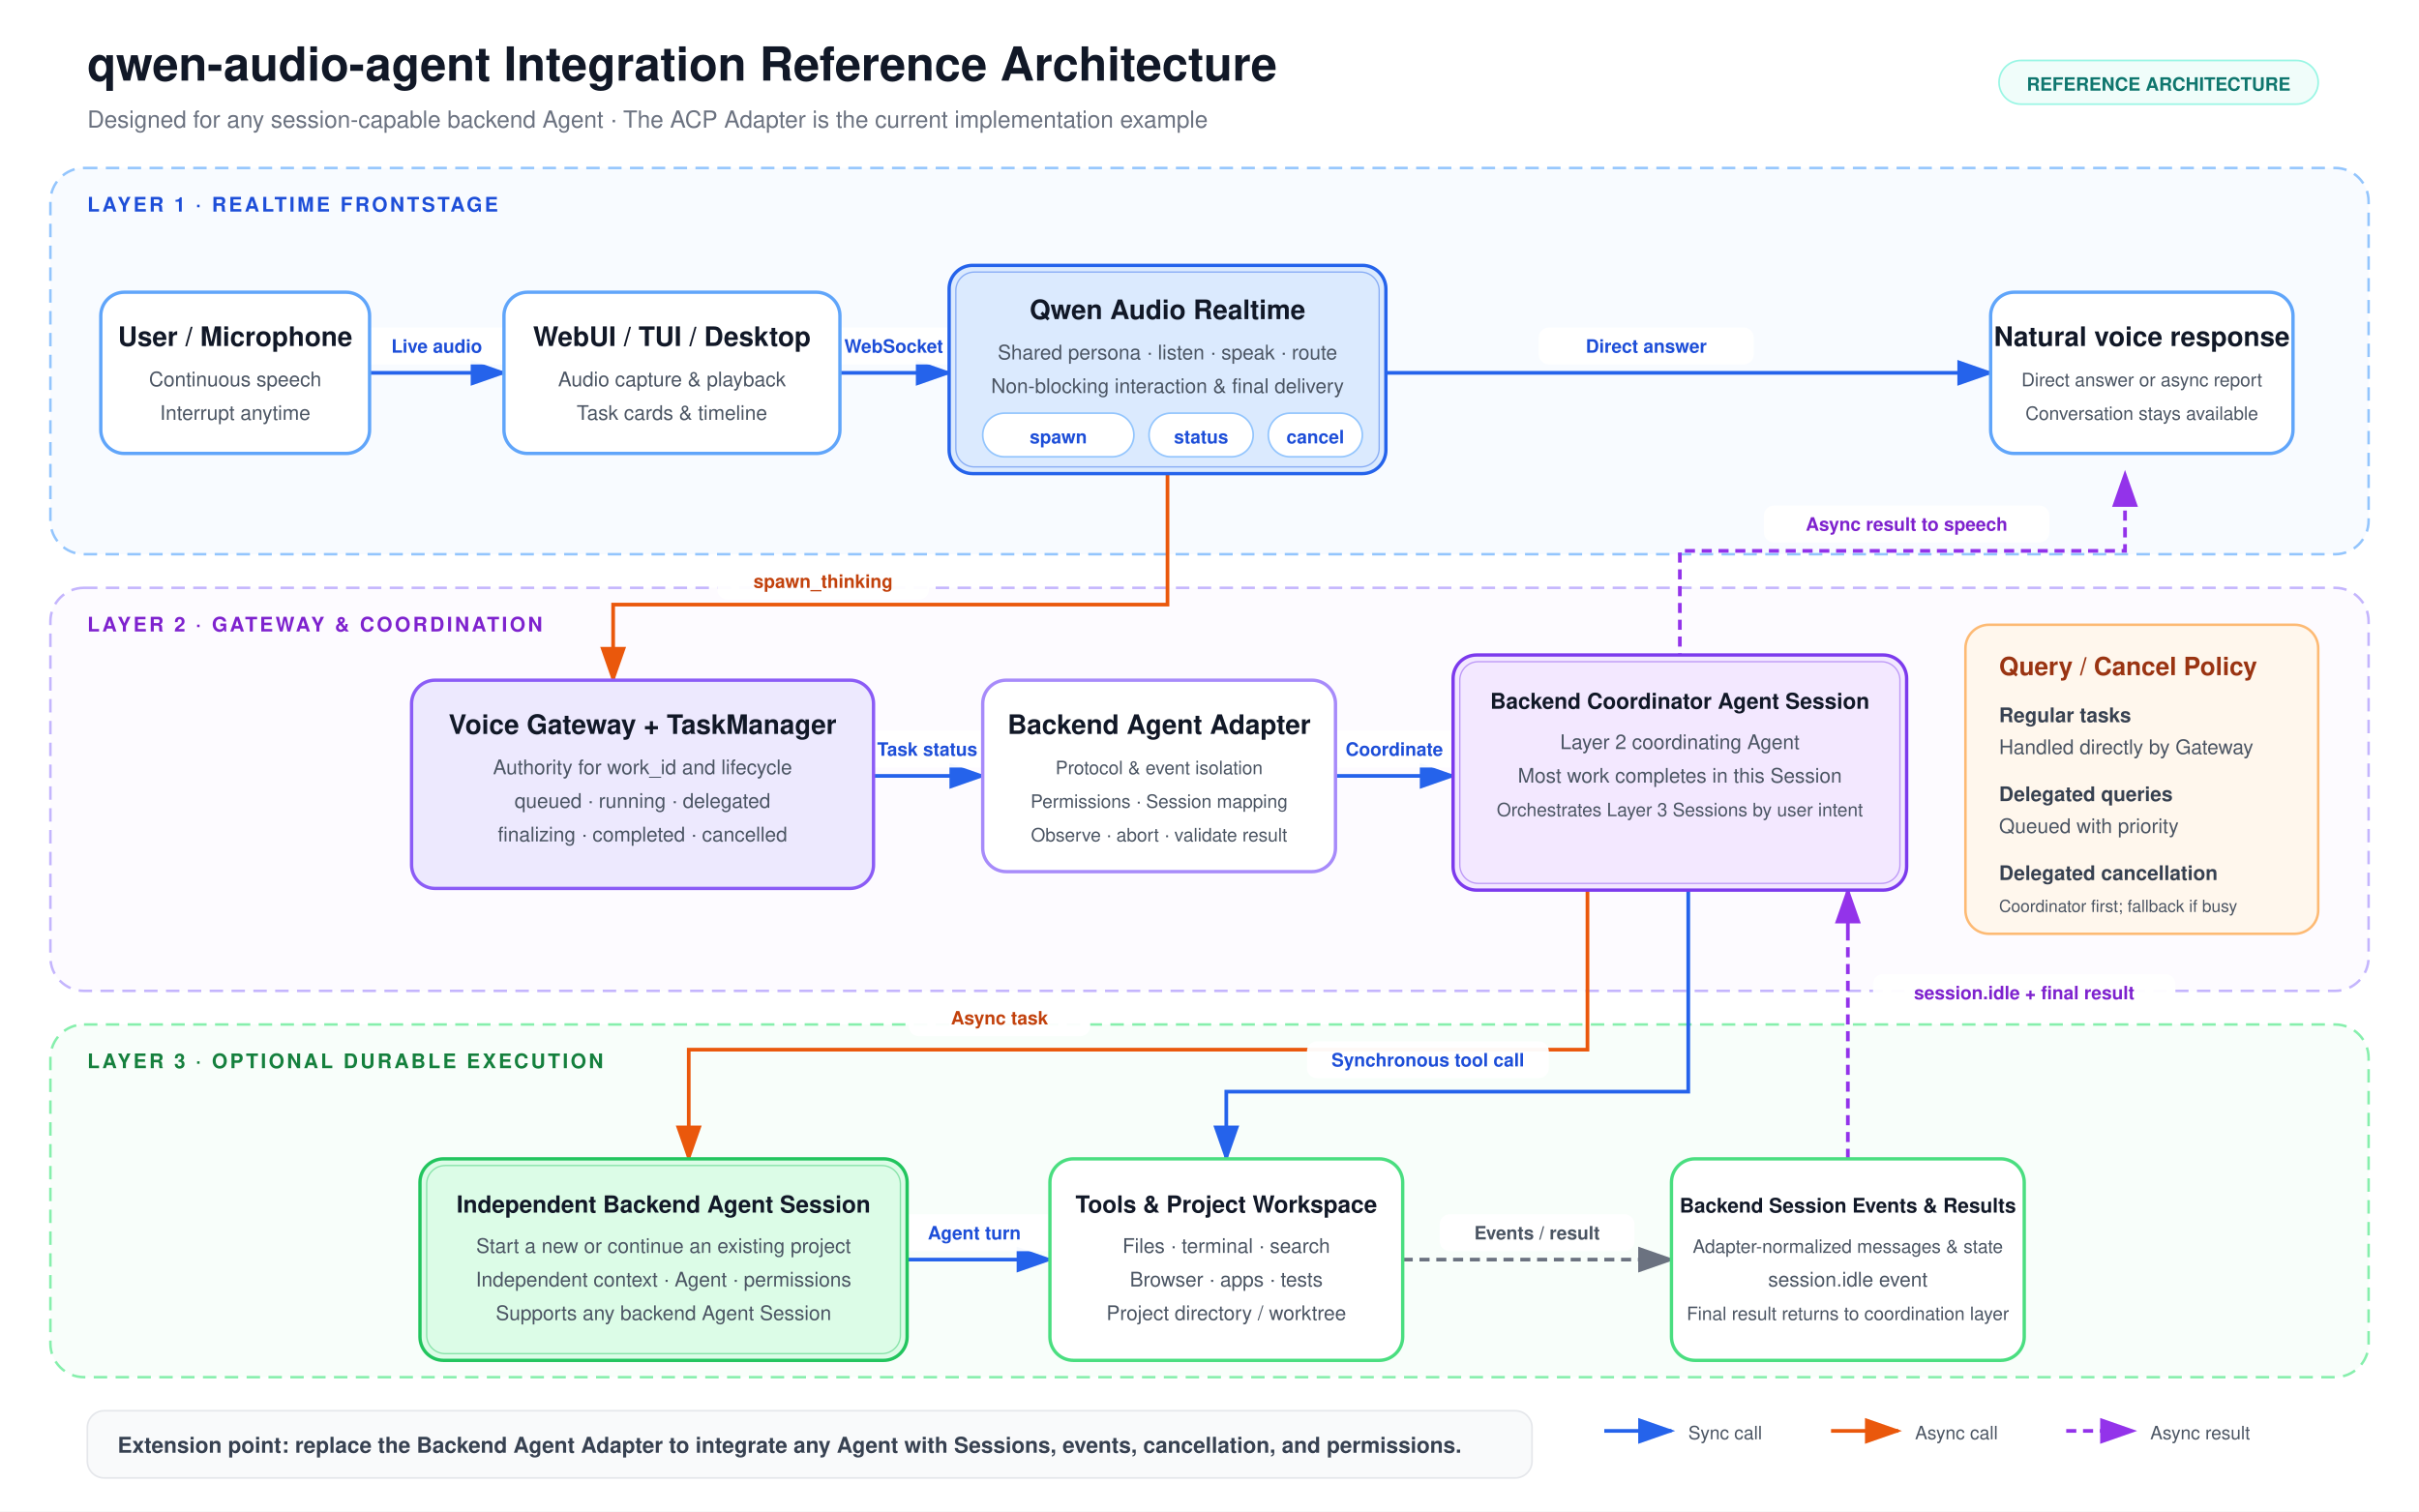
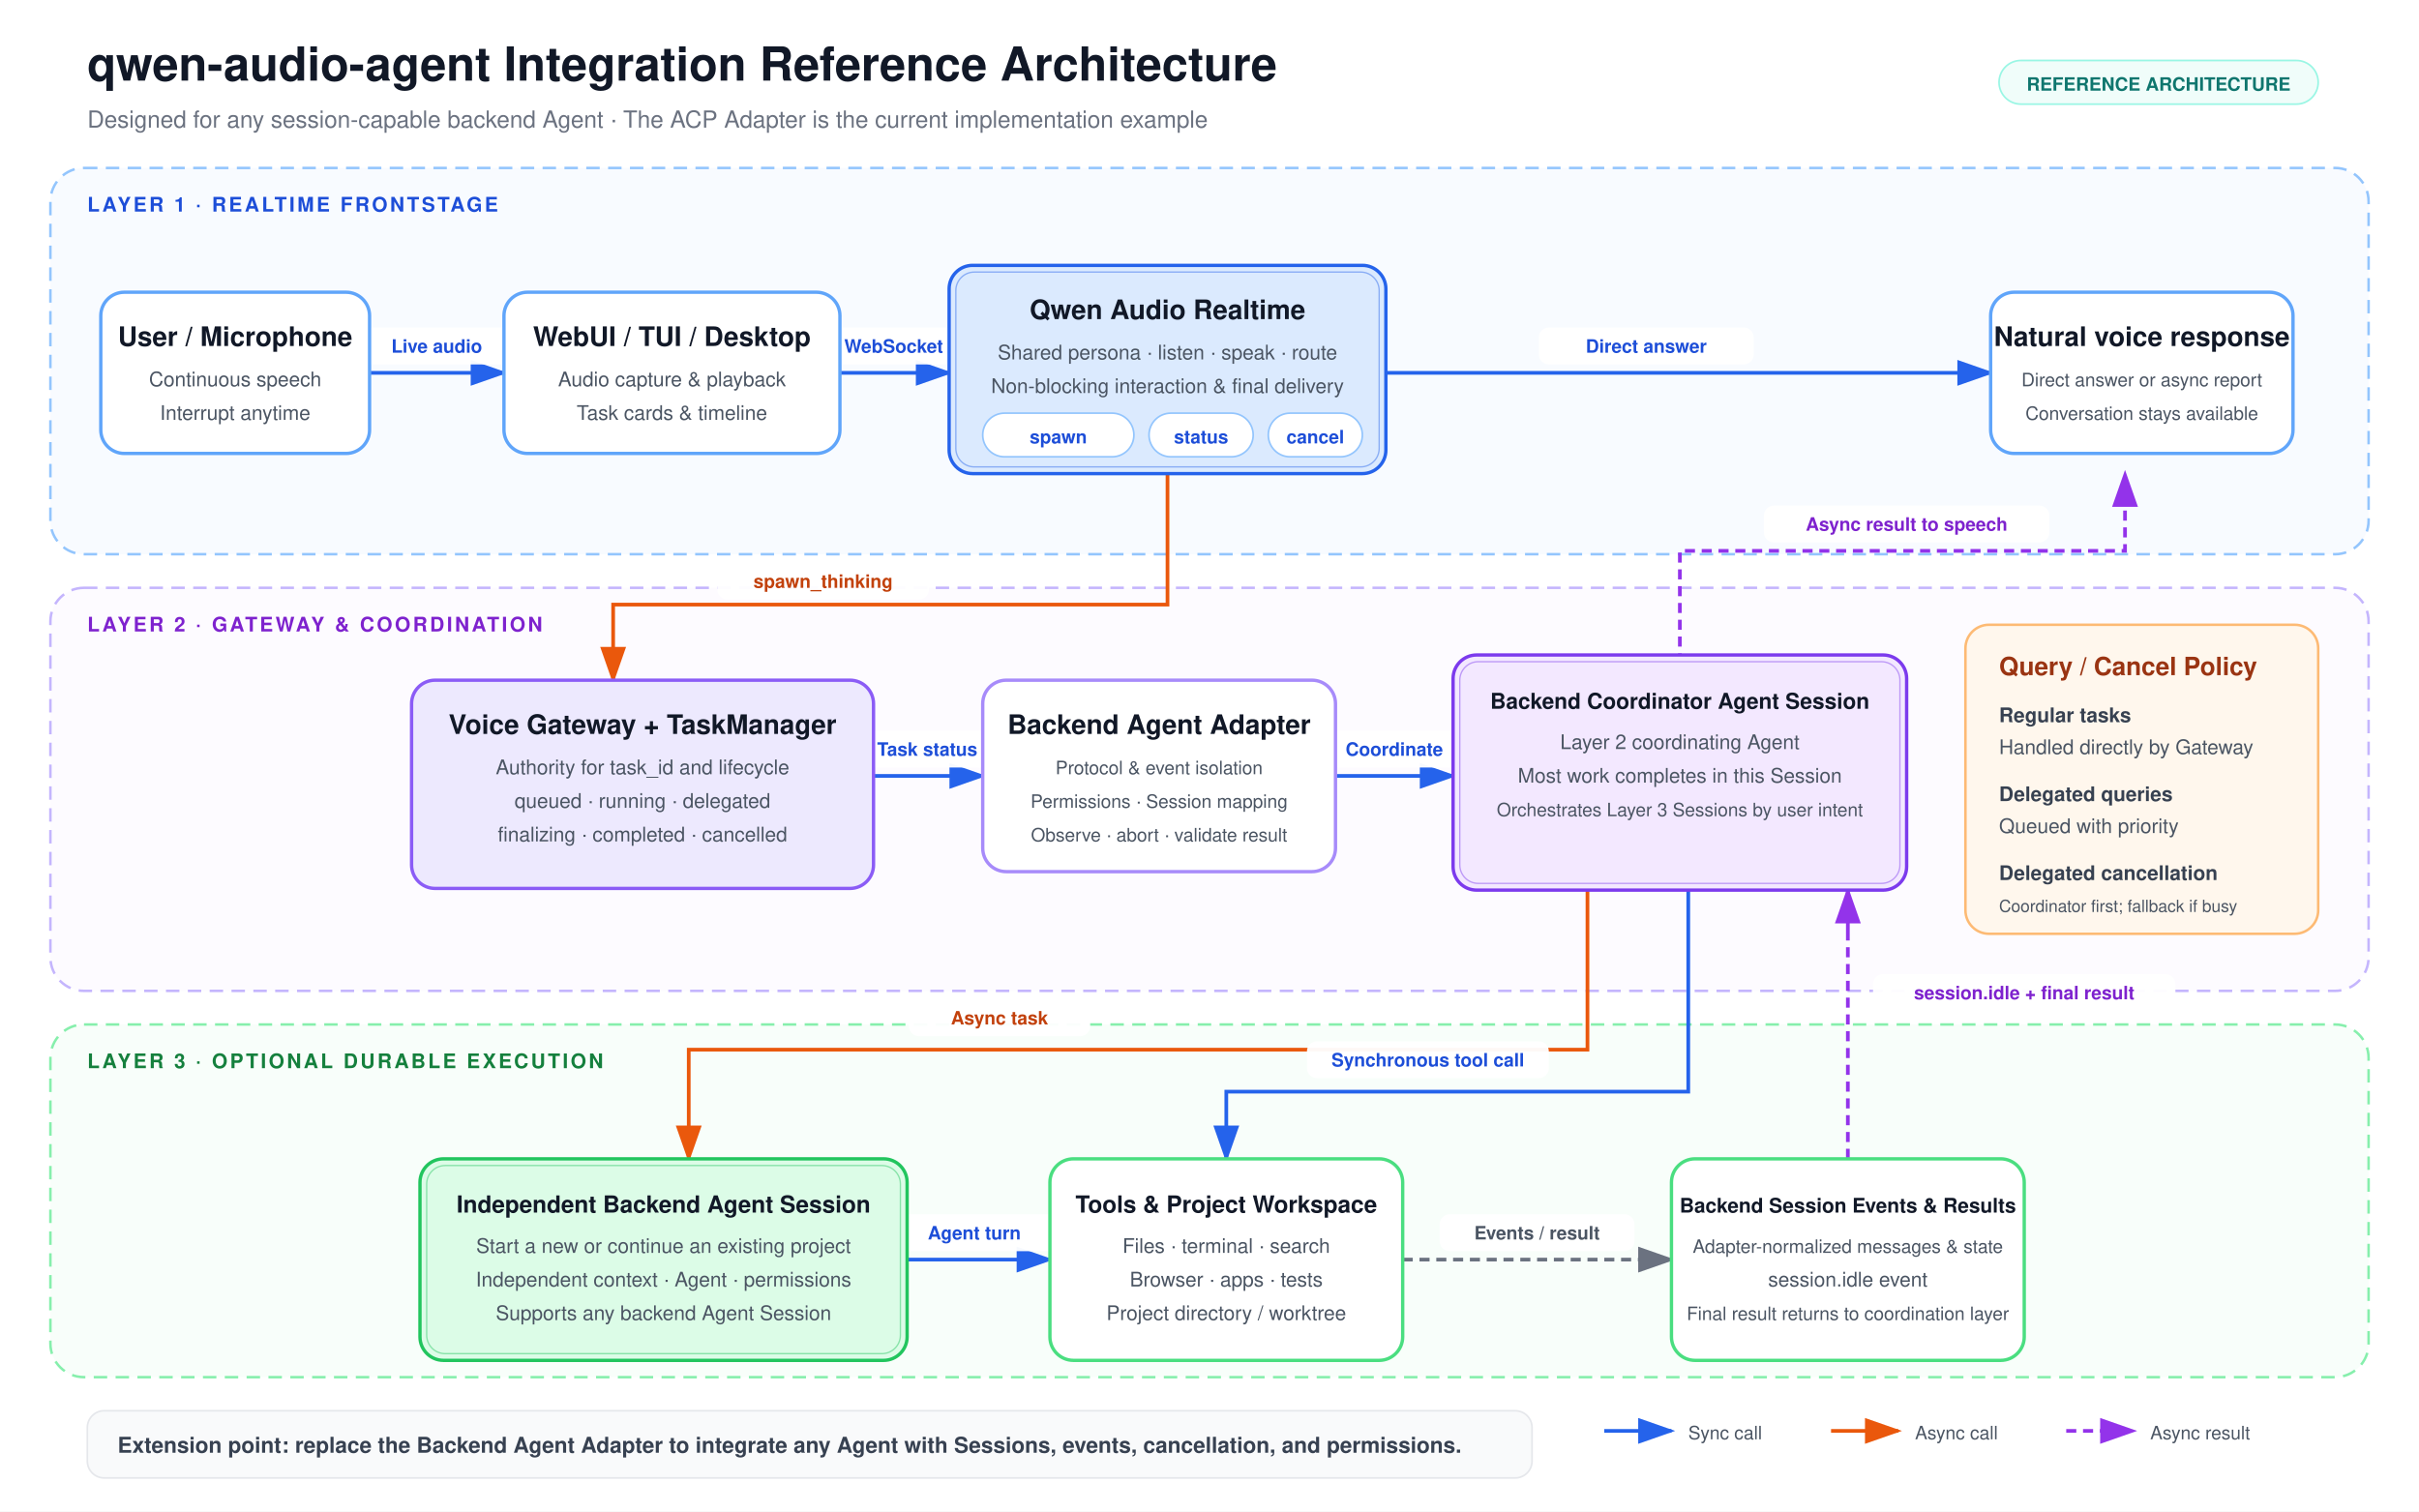
<svg xmlns="http://www.w3.org/2000/svg" viewBox="0 0 1440 900" width="1440" height="900">
  <style>text { font-family: "Helvetica Neue", Helvetica, Arial, sans-serif; } .lane-label { letter-spacing: 0.12em; }</style>
  <defs>
    <marker id="arrow-blue" markerWidth="10" markerHeight="7" refX="9" refY="3.5" orient="auto">
      <polygon points="0 0, 10 3.5, 0 7" fill="#2563eb" />
    </marker>
    <marker id="arrow-orange" markerWidth="10" markerHeight="7" refX="9" refY="3.5" orient="auto">
      <polygon points="0 0, 10 3.5, 0 7" fill="#ea580c" />
    </marker>
    <marker id="arrow-purple" markerWidth="10" markerHeight="7" refX="9" refY="3.5" orient="auto">
      <polygon points="0 0, 10 3.5, 0 7" fill="#9333ea" />
    </marker>
    <marker id="arrow-gray" markerWidth="10" markerHeight="7" refX="9" refY="3.5" orient="auto">
      <polygon points="0 0, 10 3.5, 0 7" fill="#6b7280" />
    </marker>
  </defs>
  <rect width="1440" height="900" fill="#ffffff" />
  <text x="52" y="48" text-anchor="start" font-size="28" font-weight="750" fill="#111827">qwen-audio-agent Integration Reference Architecture</text>
  <text x="52" y="76" text-anchor="start" font-size="14" font-weight="400" fill="#6b7280">Designed for any session-capable backend Agent · The ACP Adapter is the current implementation example</text>
  <rect x="1190" y="36" width="190" height="26" rx="13" fill="#f0fdfa" stroke="#99f6e4" stroke-width="1" />
  <text x="1285" y="54" text-anchor="middle" font-size="11" font-weight="600" fill="#0f766e">REFERENCE ARCHITECTURE</text>
  <rect x="30" y="100" width="1380" height="230" rx="20" fill="#eff6ff" fill-opacity="0.48" stroke="#93c5fd" stroke-width="1.5" stroke-dasharray="8 5" />
  <text x="52" y="126" text-anchor="start" font-size="12" font-weight="700" fill="#1d4ed8" class="lane-label">LAYER 1 · REALTIME FRONTSTAGE</text>
  <rect x="30" y="350" width="1380" height="240" rx="20" fill="#faf5ff" fill-opacity="0.48" stroke="#c4b5fd" stroke-width="1.5" stroke-dasharray="8 5" />
  <text x="52" y="376" text-anchor="start" font-size="12" font-weight="700" fill="#7e22ce" class="lane-label">LAYER 2 · GATEWAY &amp; COORDINATION</text>
  <rect x="30" y="610" width="1380" height="210" rx="20" fill="#f0fdf4" fill-opacity="0.48" stroke="#86efac" stroke-width="1.5" stroke-dasharray="8 5" />
  <text x="52" y="636" text-anchor="start" font-size="12" font-weight="700" fill="#15803d" class="lane-label">LAYER 3 · OPTIONAL DURABLE EXECUTION</text>
  <path d="M 220 222 H 300" fill="none" stroke="#2563eb" stroke-width="2.2" marker-end="url(#arrow-blue)" />
  <path d="M 500 222 H 565" fill="none" stroke="#2563eb" stroke-width="2.2" marker-end="url(#arrow-blue)" />
  <path d="M 825 222 H 1185" fill="none" stroke="#2563eb" stroke-width="2.2" marker-end="url(#arrow-blue)" />
  <path d="M 695 282 V 360 H 365 V 405" fill="none" stroke="#ea580c" stroke-width="2.2" marker-end="url(#arrow-orange)" />
  <path d="M 520 462 H 585" fill="none" stroke="#2563eb" stroke-width="2.2" marker-end="url(#arrow-blue)" />
  <path d="M 795 462 H 865" fill="none" stroke="#2563eb" stroke-width="2.2" marker-end="url(#arrow-blue)" />
  <path d="M 1000 405 V 328 H 1265 V 282" fill="none" stroke="#9333ea" stroke-width="2.2" stroke-dasharray="6 4" marker-end="url(#arrow-purple)" />
  <path d="M 945 530 V 625 H 410 V 690" fill="none" stroke="#ea580c" stroke-width="2.2" marker-end="url(#arrow-orange)" />
  <path d="M 1005 530 V 650 H 730 V 690" fill="none" stroke="#2563eb" stroke-width="2.2" marker-end="url(#arrow-blue)" />
  <path d="M 540 750 H 625" fill="none" stroke="#2563eb" stroke-width="2.2" marker-end="url(#arrow-blue)" />
  <path d="M 835 750 H 995" fill="none" stroke="#6b7280" stroke-width="2.2" stroke-dasharray="6 4" marker-end="url(#arrow-gray)" />
  <path d="M 1100 690 V 560" fill="none" stroke="#9333ea" stroke-width="2.2" stroke-dasharray="6 4" />
  <path d="M 1100 560 V 530" fill="none" stroke="#9333ea" stroke-width="2.2" marker-end="url(#arrow-purple)" />
  <rect x="214" y="195" width="92" height="22" rx="6" fill="#ffffff" opacity="0.96" />
  <text x="260" y="210" text-anchor="middle" font-size="11" font-weight="600" fill="#1d4ed8">Live audio</text>
  <rect x="491" y="195" width="82" height="22" rx="6" fill="#ffffff" opacity="0.96" />
  <text x="532" y="210" text-anchor="middle" font-size="11" font-weight="600" fill="#1d4ed8">WebSocket</text>
  <rect x="916" y="195" width="128" height="22" rx="6" fill="#ffffff" opacity="0.96" />
  <text x="980" y="210" text-anchor="middle" font-size="11" font-weight="600" fill="#1d4ed8">Direct answer</text>
  <rect x="427" y="335" width="126" height="22" rx="6" fill="#ffffff" opacity="0.96" />
  <text x="490" y="350" text-anchor="middle" font-size="11" font-weight="600" fill="#c2410c">spawn_thinking</text>
  <rect x="511" y="435" width="82" height="22" rx="6" fill="#ffffff" opacity="0.96" />
  <text x="552" y="450" text-anchor="middle" font-size="11" font-weight="600" fill="#1d4ed8">Task status</text>
  <rect x="785" y="435" width="90" height="22" rx="6" fill="#ffffff" opacity="0.96" />
  <text x="830" y="450" text-anchor="middle" font-size="11" font-weight="600" fill="#1d4ed8">Coordinate</text>
  <rect x="1050" y="301" width="170" height="22" rx="6" fill="#ffffff" opacity="0.96" />
  <text x="1135" y="316" text-anchor="middle" font-size="11" font-weight="600" fill="#7e22ce">Async result to speech</text>
  <rect x="541" y="595" width="108" height="22" rx="6" fill="#ffffff" opacity="0.96" />
  <text x="595" y="610" text-anchor="middle" font-size="11" font-weight="600" fill="#c2410c">Async task</text>
  <rect x="778" y="620" width="144" height="22" rx="6" fill="#ffffff" opacity="0.96" />
  <text x="850" y="635" text-anchor="middle" font-size="11" font-weight="600" fill="#1d4ed8">Synchronous tool call</text>
  <rect x="530" y="723" width="100" height="22" rx="6" fill="#ffffff" opacity="0.96" />
  <text x="580" y="738" text-anchor="middle" font-size="11" font-weight="600" fill="#1d4ed8">Agent turn</text>
  <rect x="857" y="723" width="116" height="22" rx="6" fill="#ffffff" opacity="0.96" />
  <text x="915" y="738" text-anchor="middle" font-size="11" font-weight="600" fill="#4b5563">Events / result</text>
  <rect x="1115" y="580" width="180" height="22" rx="6" fill="#ffffff" opacity="0.96" />
  <text x="1205" y="595" text-anchor="middle" font-size="11" font-weight="600" fill="#7e22ce">session.idle + final result</text>
  <rect x="60" y="174" width="160" height="96" rx="14" fill="#ffffff" stroke="#60a5fa" stroke-width="2" />
  <text x="140" y="206" text-anchor="middle" font-size="16" font-weight="700" fill="#111827">User / Microphone</text>
  <text x="140" y="230" text-anchor="middle" font-size="12" font-weight="400" fill="#4b5563">Continuous speech</text>
  <text x="140" y="250" text-anchor="middle" font-size="12" font-weight="400" fill="#4b5563">Interrupt anytime</text>
  <rect x="300" y="174" width="200" height="96" rx="14" fill="#ffffff" stroke="#60a5fa" stroke-width="2" />
  <text x="400" y="206" text-anchor="middle" font-size="16" font-weight="700" fill="#111827">WebUI / TUI / Desktop</text>
  <text x="400" y="230" text-anchor="middle" font-size="12" font-weight="400" fill="#4b5563">Audio capture &amp; playback</text>
  <text x="400" y="250" text-anchor="middle" font-size="12" font-weight="400" fill="#4b5563">Task cards &amp; timeline</text>
  <rect x="565" y="158" width="260" height="124" rx="14" fill="#dbeafe" stroke="#2563eb" stroke-width="2" />
  <rect x="569" y="162" width="252" height="116" rx="11" fill="none" stroke="#2563eb" stroke-width="0.8" opacity="0.45" />
  <text x="695" y="190" text-anchor="middle" font-size="16" font-weight="700" fill="#111827">Qwen Audio Realtime</text>
  <text x="695" y="214" text-anchor="middle" font-size="12" font-weight="400" fill="#4b5563">Shared persona · listen · speak · route</text>
  <text x="695" y="234" text-anchor="middle" font-size="12" font-weight="400" fill="#4b5563">Non-blocking interaction &amp; final delivery</text>
  <rect x="585" y="246" width="90" height="26" rx="13" fill="#ffffff" stroke="#93c5fd" stroke-width="1" />
  <text x="630" y="264" text-anchor="middle" font-size="11" font-weight="600" fill="#1d4ed8">spawn</text>
  <rect x="684" y="246" width="62" height="26" rx="13" fill="#ffffff" stroke="#93c5fd" stroke-width="1" />
  <text x="715" y="264" text-anchor="middle" font-size="11" font-weight="600" fill="#1d4ed8">status</text>
  <rect x="755" y="246" width="56" height="26" rx="13" fill="#ffffff" stroke="#93c5fd" stroke-width="1" />
  <text x="783" y="264" text-anchor="middle" font-size="11" font-weight="600" fill="#1d4ed8">cancel</text>
  <rect x="1185" y="174" width="180" height="96" rx="14" fill="#ffffff" stroke="#60a5fa" stroke-width="2" />
  <text x="1275" y="206" text-anchor="middle" font-size="16" font-weight="700" fill="#111827">Natural voice response</text>
  <text x="1275" y="230" text-anchor="middle" font-size="11" font-weight="400" fill="#4b5563">Direct answer or async report</text>
  <text x="1275" y="250" text-anchor="middle" font-size="11" font-weight="400" fill="#4b5563">Conversation stays available</text>
  <rect x="245" y="405" width="275" height="124" rx="14" fill="#ede9fe" stroke="#8b5cf6" stroke-width="2" />
  <text x="382.5" y="437" text-anchor="middle" font-size="16" font-weight="700" fill="#111827">Voice Gateway + TaskManager</text>
-   <text x="382.5" y="461" text-anchor="middle" font-size="12" font-weight="400" fill="#4b5563">Authority for work_id and lifecycle</text>
+   <text x="382.5" y="461" text-anchor="middle" font-size="12" font-weight="400" fill="#4b5563">Authority for task_id and lifecycle</text>
  <text x="382.5" y="481" text-anchor="middle" font-size="12" font-weight="400" fill="#4b5563">queued · running · delegated</text>
  <text x="382.5" y="501" text-anchor="middle" font-size="12" font-weight="400" fill="#4b5563">finalizing · completed · cancelled</text>
  <rect x="585" y="405" width="210" height="114" rx="14" fill="#ffffff" stroke="#a78bfa" stroke-width="2" />
  <text x="690" y="437" text-anchor="middle" font-size="16" font-weight="700" fill="#111827">Backend Agent Adapter</text>
  <text x="690" y="461" text-anchor="middle" font-size="11" font-weight="400" fill="#4b5563">Protocol &amp; event isolation</text>
  <text x="690" y="481" text-anchor="middle" font-size="11" font-weight="400" fill="#4b5563">Permissions · Session mapping</text>
  <text x="690" y="501" text-anchor="middle" font-size="11" font-weight="400" fill="#4b5563">Observe · abort · validate result</text>
  <rect x="865" y="390" width="270" height="140" rx="14" fill="#f3e8ff" stroke="#7c3aed" stroke-width="2" />
  <rect x="869" y="394" width="262" height="132" rx="11" fill="none" stroke="#7c3aed" stroke-width="0.8" opacity="0.45" />
  <text x="1000" y="422" text-anchor="middle" font-size="13" font-weight="700" fill="#111827">Backend Coordinator Agent Session</text>
  <text x="1000" y="446" text-anchor="middle" font-size="12" font-weight="400" fill="#4b5563">Layer 2 coordinating Agent</text>
  <text x="1000" y="466" text-anchor="middle" font-size="12" font-weight="400" fill="#4b5563">Most work completes in this Session</text>
  <text x="1000" y="486" text-anchor="middle" font-size="11" font-weight="400" fill="#4b5563">Orchestrates Layer 3 Sessions by user intent</text>
  <rect x="1170" y="372" width="210" height="184" rx="14" fill="#fff7ed" stroke="#fdba74" stroke-width="1.5" />
  <text x="1190" y="402" text-anchor="start" font-size="15" font-weight="700" fill="#9a3412">Query / Cancel Policy</text>
  <text x="1190" y="430" text-anchor="start" font-size="12" font-weight="700" fill="#374151">Regular tasks</text>
  <text x="1190" y="449" text-anchor="start" font-size="12" font-weight="400" fill="#4b5563">Handled directly by Gateway</text>
  <text x="1190" y="477" text-anchor="start" font-size="12" font-weight="700" fill="#374151">Delegated queries</text>
  <text x="1190" y="496" text-anchor="start" font-size="12" font-weight="400" fill="#4b5563">Queued with priority</text>
  <text x="1190" y="524" text-anchor="start" font-size="12" font-weight="700" fill="#374151">Delegated cancellation</text>
  <text x="1190" y="543" text-anchor="start" font-size="10" font-weight="400" fill="#4b5563">Coordinator first; fallback if busy</text>
  <rect x="250" y="690" width="290" height="120" rx="14" fill="#dcfce7" stroke="#22c55e" stroke-width="2" />
  <rect x="254" y="694" width="282" height="112" rx="11" fill="none" stroke="#22c55e" stroke-width="0.8" opacity="0.45" />
  <text x="395" y="722" text-anchor="middle" font-size="14" font-weight="700" fill="#111827">Independent Backend Agent Session</text>
  <text x="395" y="746" text-anchor="middle" font-size="12" font-weight="400" fill="#4b5563">Start a new or continue an existing project</text>
  <text x="395" y="766" text-anchor="middle" font-size="12" font-weight="400" fill="#4b5563">Independent context · Agent · permissions</text>
  <text x="395" y="786" text-anchor="middle" font-size="12" font-weight="400" fill="#4b5563">Supports any backend Agent Session</text>
  <rect x="625" y="690" width="210" height="120" rx="14" fill="#ffffff" stroke="#4ade80" stroke-width="2" />
  <text x="730" y="722" text-anchor="middle" font-size="14" font-weight="700" fill="#111827">Tools &amp; Project Workspace</text>
  <text x="730" y="746" text-anchor="middle" font-size="12" font-weight="400" fill="#4b5563">Files · terminal · search</text>
  <text x="730" y="766" text-anchor="middle" font-size="12" font-weight="400" fill="#4b5563">Browser · apps · tests</text>
  <text x="730" y="786" text-anchor="middle" font-size="12" font-weight="400" fill="#4b5563">Project directory / worktree</text>
  <rect x="995" y="690" width="210" height="120" rx="14" fill="#ffffff" stroke="#4ade80" stroke-width="2" />
  <text x="1100" y="722" text-anchor="middle" font-size="12" font-weight="700" fill="#111827">Backend Session Events &amp; Results</text>
  <text x="1100" y="746" text-anchor="middle" font-size="11" font-weight="400" fill="#4b5563">Adapter-normalized messages &amp; state</text>
  <text x="1100" y="766" text-anchor="middle" font-size="12" font-weight="400" fill="#4b5563">session.idle event</text>
  <text x="1100" y="786" text-anchor="middle" font-size="11" font-weight="400" fill="#4b5563">Final result returns to coordination layer</text>
  <rect x="52" y="840" width="860" height="40" rx="10" fill="#f9fafb" stroke="#e5e7eb" />
  <text x="70" y="865" text-anchor="start" font-size="13" font-weight="650" fill="#374151">Extension point: replace the Backend Agent Adapter to integrate any Agent with Sessions, events, cancellation, and permissions.</text>
  <line x1="955" y1="852" x2="995" y2="852" stroke="#2563eb" stroke-width="2.2" marker-end="url(#arrow-blue)" />
  <text x="1005" y="857" text-anchor="start" font-size="11" font-weight="500" fill="#4b5563">Sync call</text>
  <line x1="1090" y1="852" x2="1130" y2="852" stroke="#ea580c" stroke-width="2.2" marker-end="url(#arrow-orange)" />
  <text x="1140" y="857" text-anchor="start" font-size="11" font-weight="500" fill="#4b5563">Async call</text>
  <line x1="1230" y1="852" x2="1270" y2="852" stroke="#9333ea" stroke-width="2.2" stroke-dasharray="6 4" marker-end="url(#arrow-purple)" />
  <text x="1280" y="857" text-anchor="start" font-size="11" font-weight="500" fill="#4b5563">Async result</text>
</svg>
